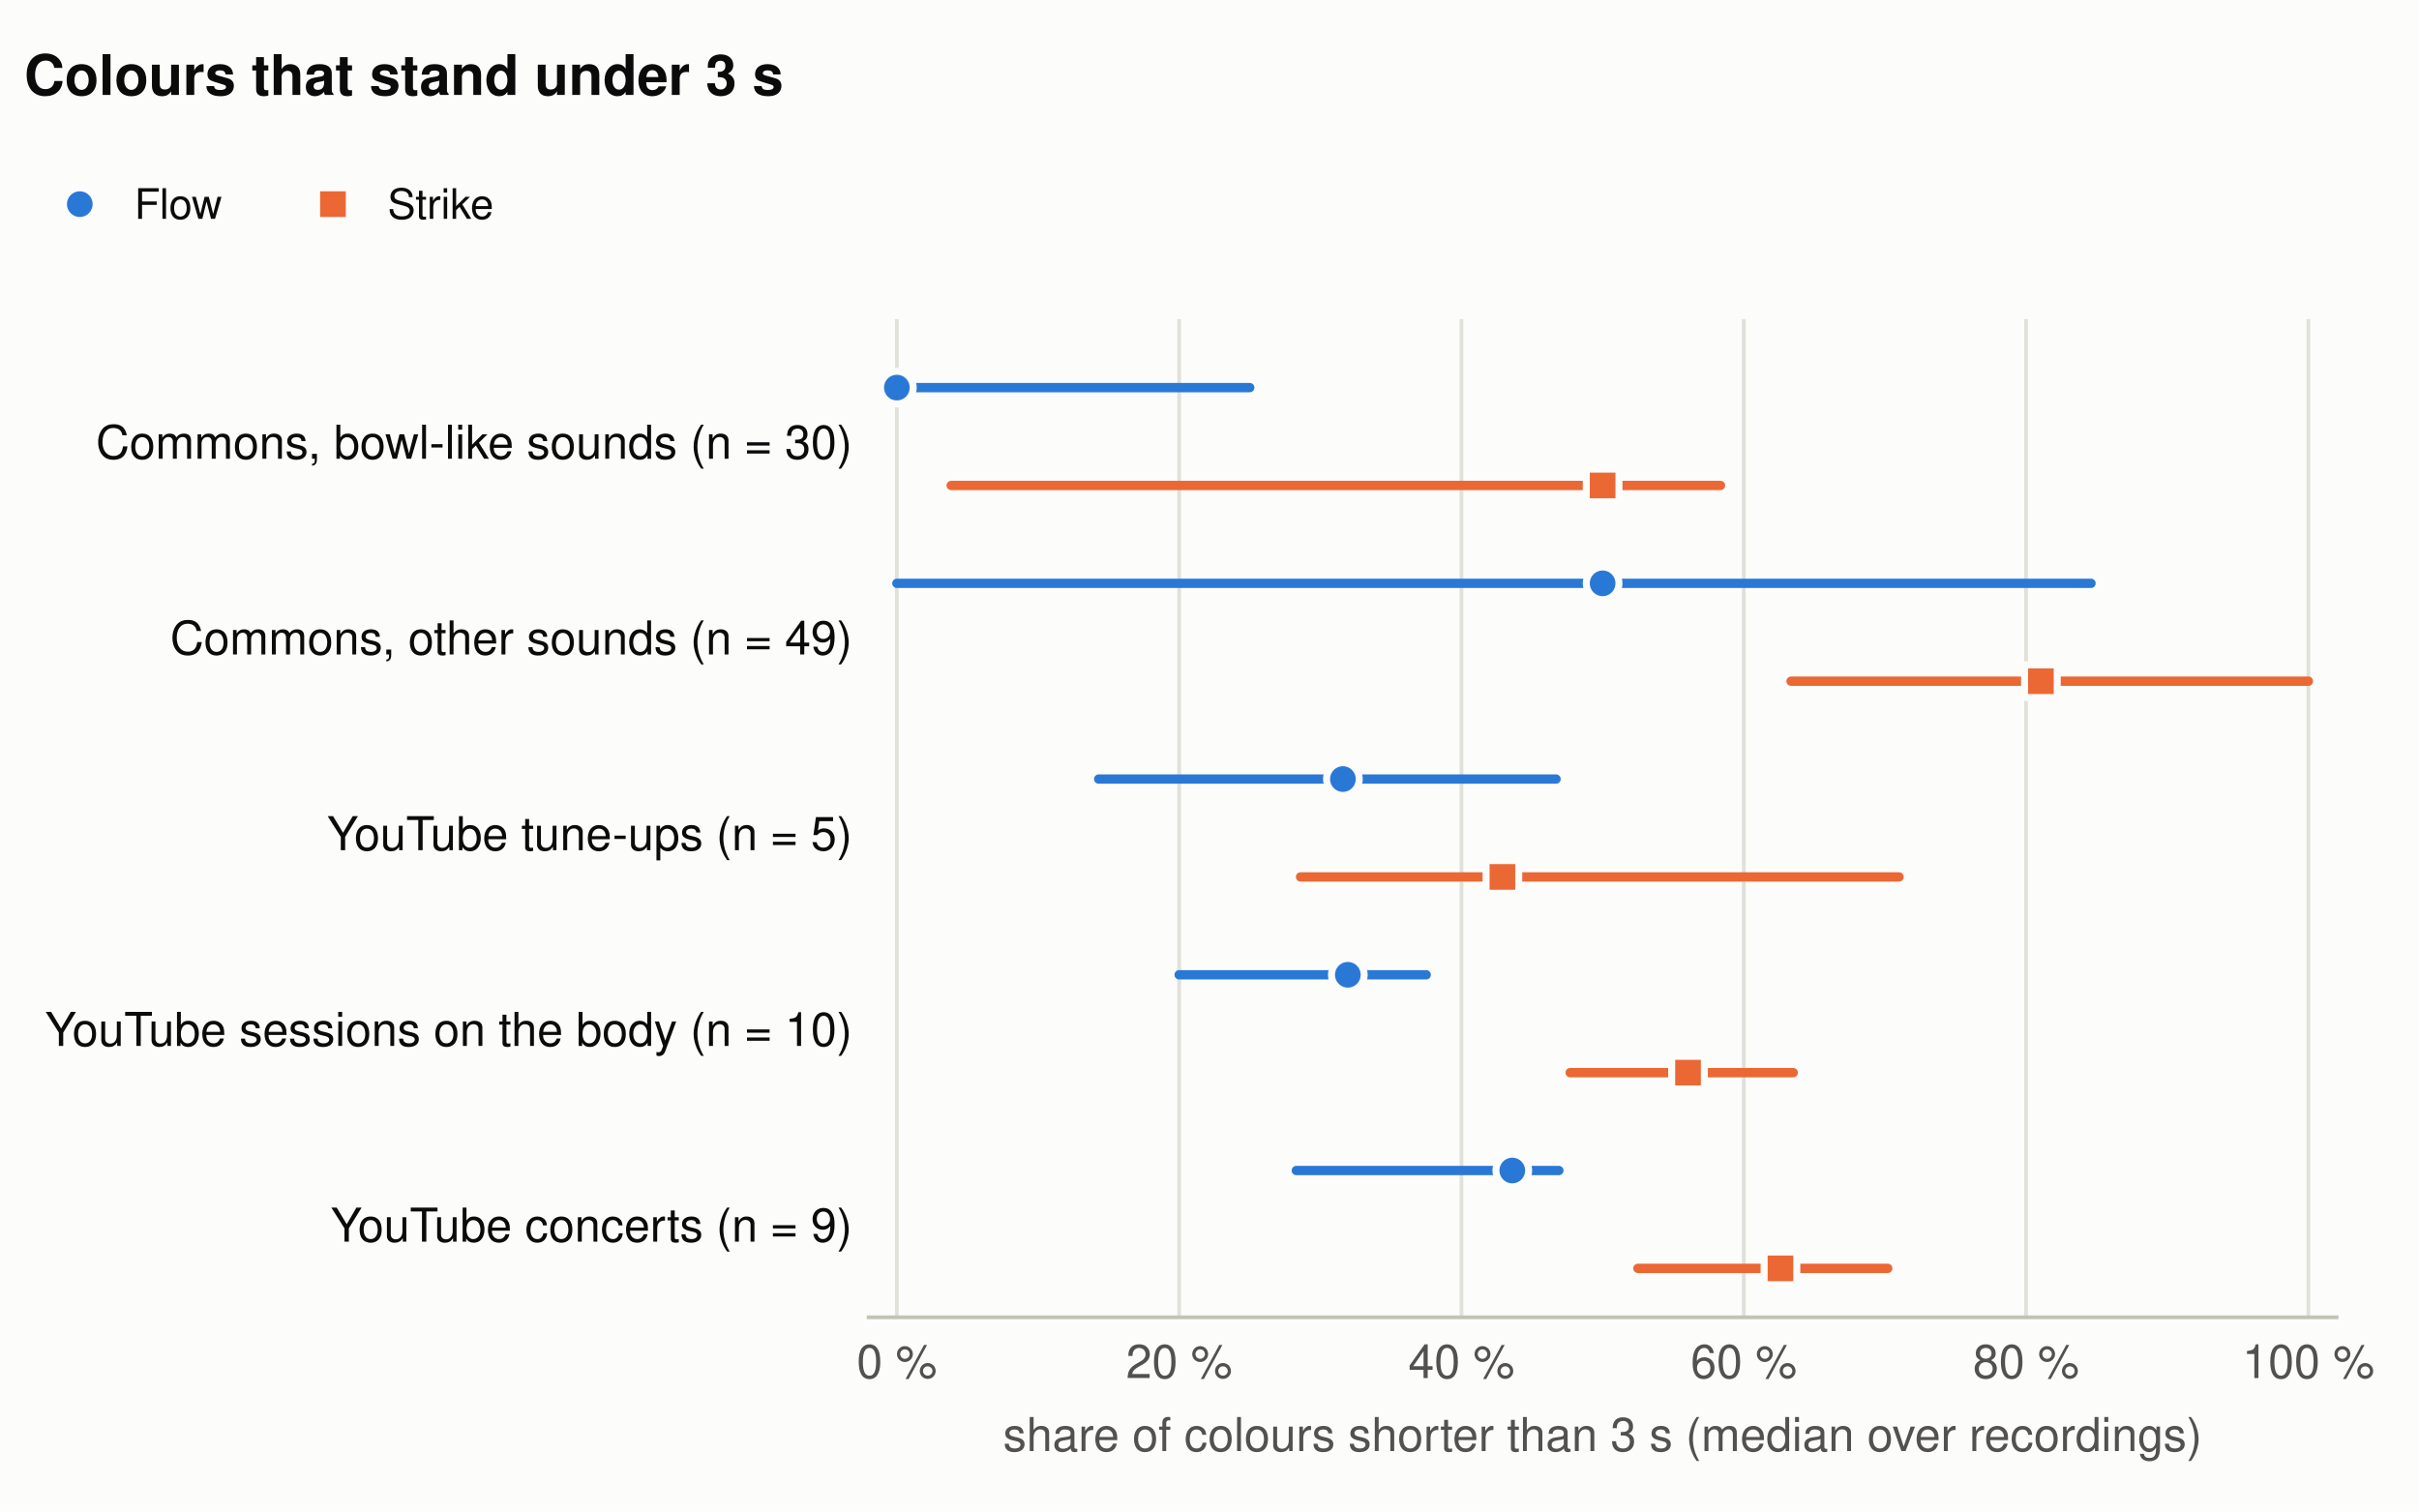
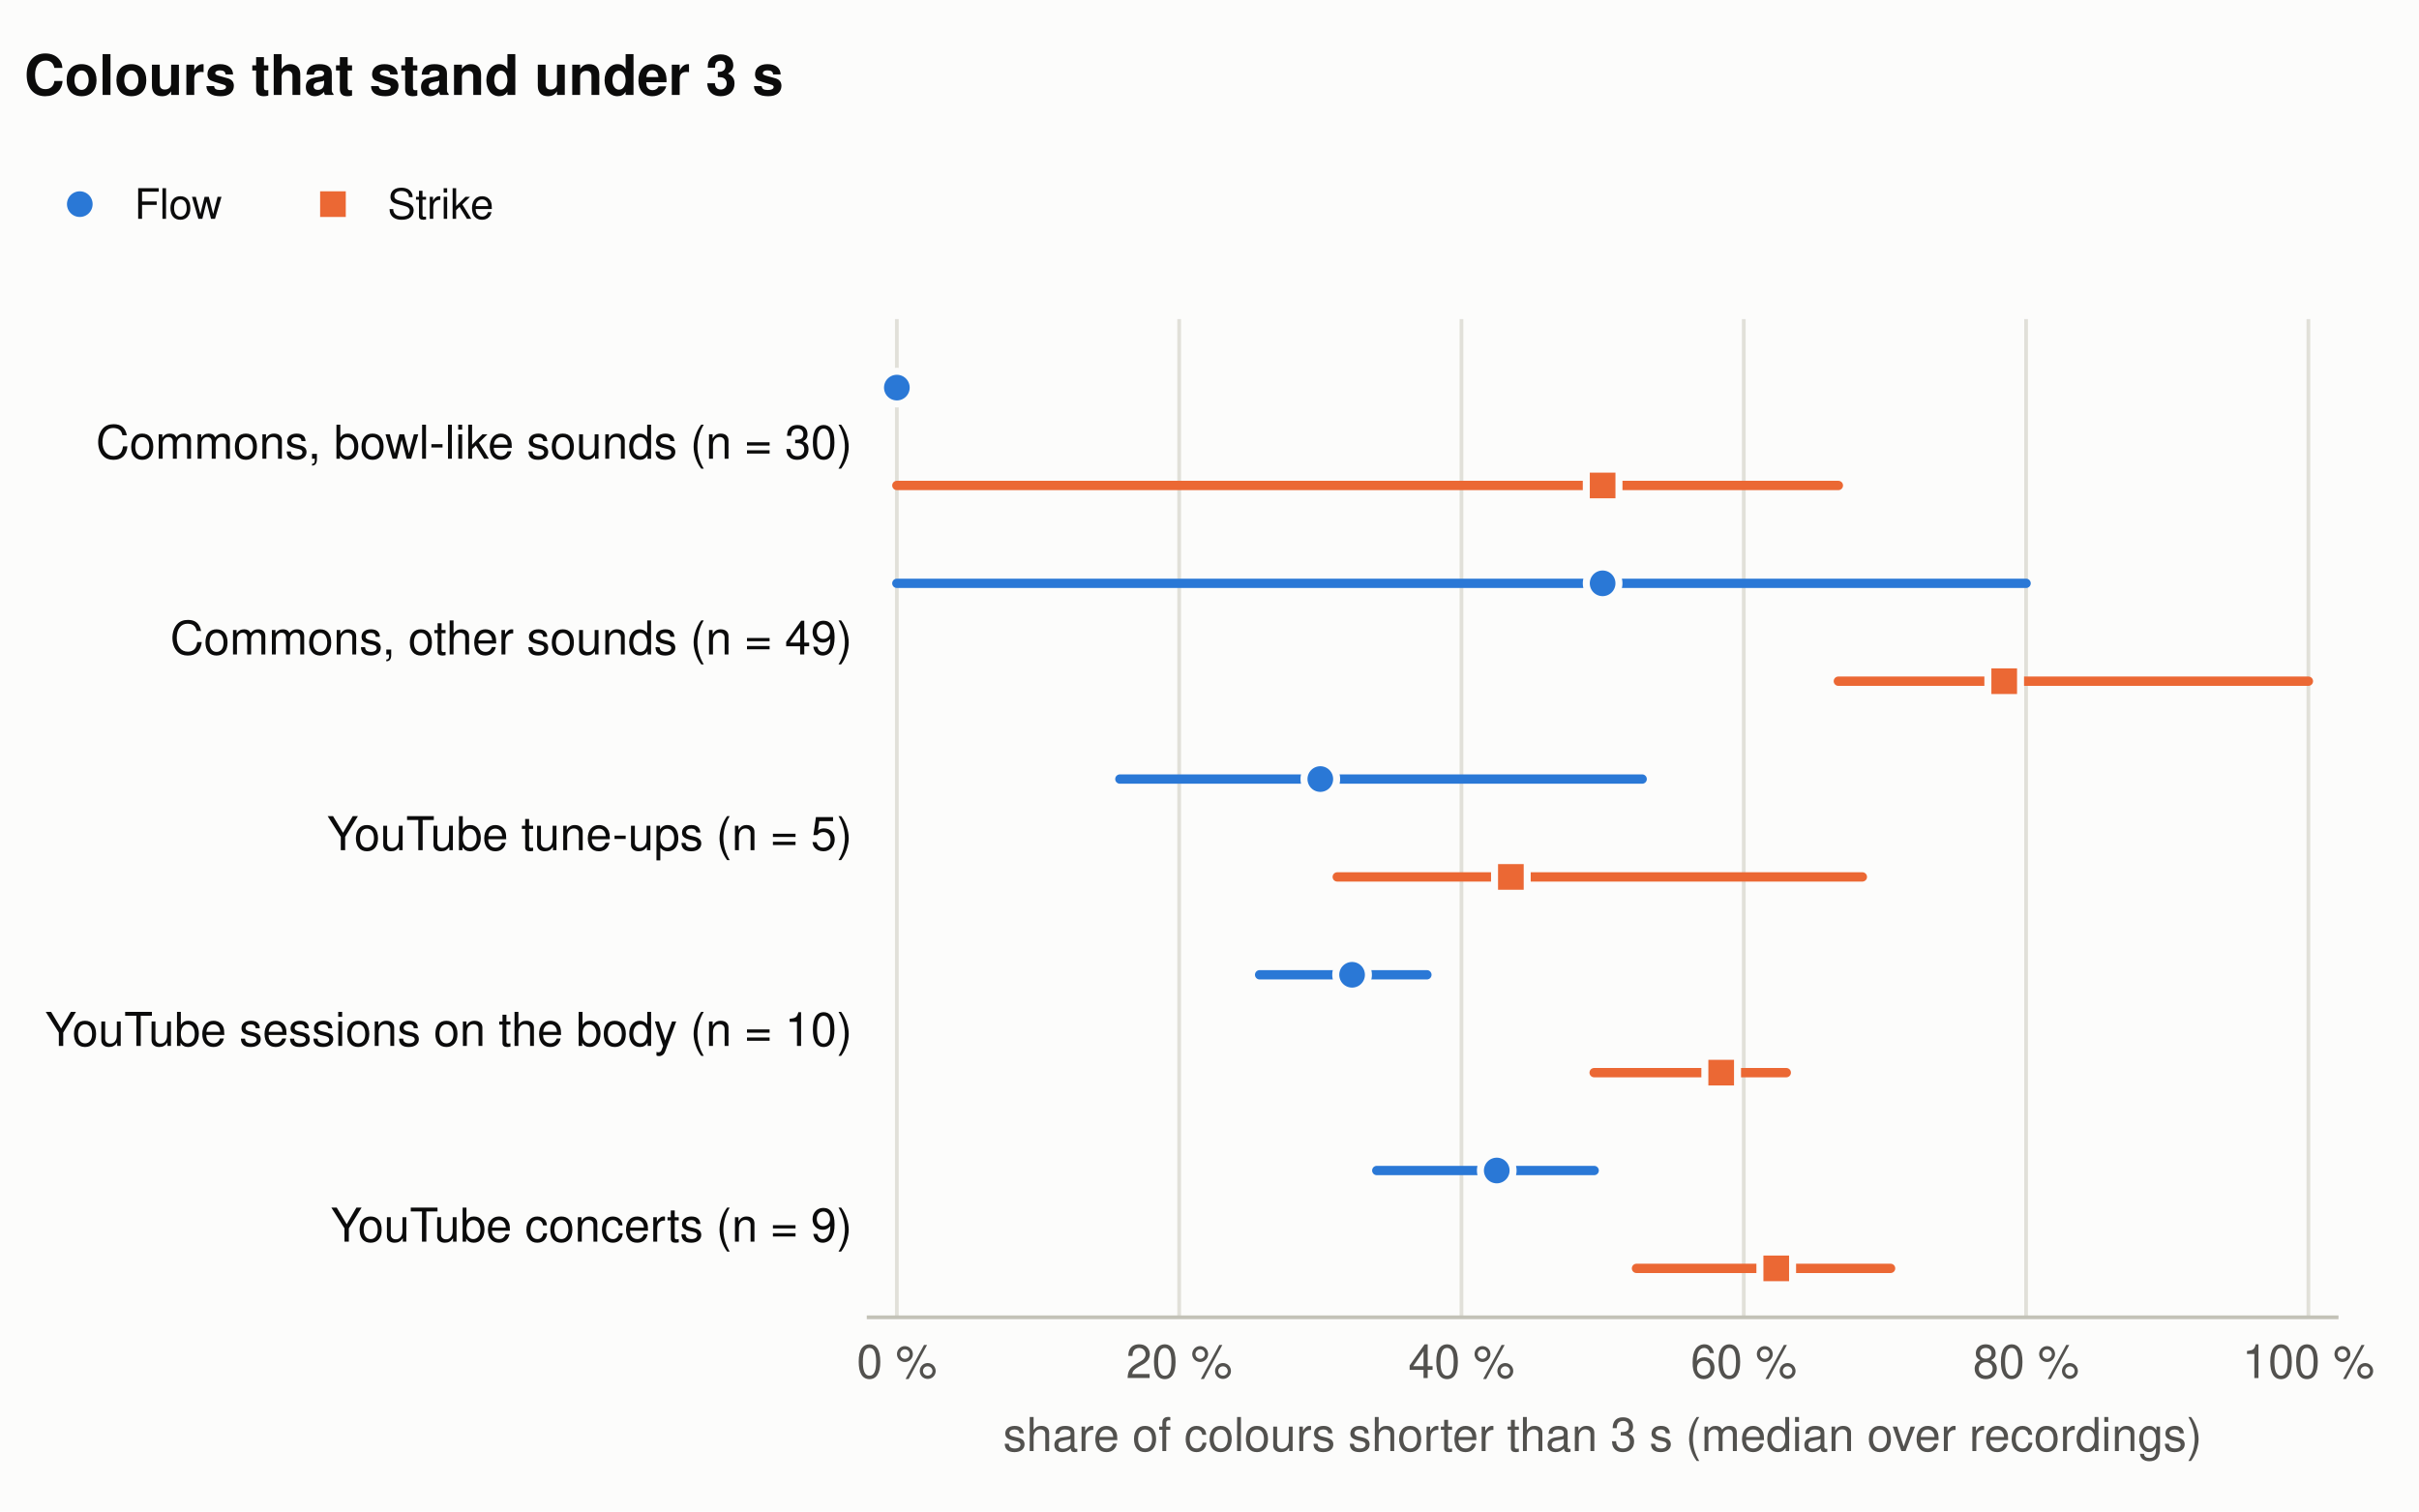
<svg xmlns="http://www.w3.org/2000/svg" xmlns:xlink="http://www.w3.org/1999/xlink" width="518.4pt" height="324pt" viewBox="0 0 518.4 324" version="1.1">
  <defs>
    <style type="text/css">*{stroke-linejoin: round; stroke-linecap: butt}</style>
  </defs>
  <g id="figure_1">
    <g id="patch_1">
      <path d="M 0 324  L 518.4 324  L 518.4 0  L 0 0  z " style="fill: #fcfcfb" />
    </g>
    <g id="axes_1">
      <g id="patch_2">
        <path d="M 186.149 282.37  L 500.746 282.37  L 500.746 68.4  L 186.149 68.4  z " style="fill: #fcfcfb" />
      </g>
      <g id="matplotlib.axis_1">
        <g id="xtick_1">
          <g id="line2d_1">
-             <path d="M 192.199 282.37  L 192.199 68.4  " clip-path="url(#p5d6bd97f8c)" style="fill: none; stroke: #e1e0d9; stroke-width: 0.8; stroke-linecap: square" />
+             <path d="M 192.199 282.37  L 192.199 68.4  " clip-path="url(#pb5cec1ab38)" style="fill: none; stroke: #e1e0d9; stroke-width: 0.8; stroke-linecap: square" />
          </g>
          <g id="line2d_2" />
          <g id="text_1">
            <text style="font-size: 10px; font-family: 'Helvetica Neue', 'Helvetica', 'Arial', 'DejaVu Sans'; text-anchor: middle; fill: #52514e" x="192.199" y="295.39" transform="rotate(-0 192.1993 295.39)">0 %</text>
          </g>
        </g>
        <g id="xtick_2">
          <g id="line2d_3">
-             <path d="M 252.699 282.37  L 252.699 68.4  " clip-path="url(#p5d6bd97f8c)" style="fill: none; stroke: #e1e0d9; stroke-width: 0.8; stroke-linecap: square" />
+             <path d="M 252.699 282.37  L 252.699 68.4  " clip-path="url(#pb5cec1ab38)" style="fill: none; stroke: #e1e0d9; stroke-width: 0.8; stroke-linecap: square" />
          </g>
          <g id="line2d_4" />
          <g id="text_2">
            <text style="font-size: 10px; font-family: 'Helvetica Neue', 'Helvetica', 'Arial', 'DejaVu Sans'; text-anchor: middle; fill: #52514e" x="252.699" y="295.39" transform="rotate(-0 252.6987 295.39)">20 %</text>
          </g>
        </g>
        <g id="xtick_3">
          <g id="line2d_5">
-             <path d="M 313.198 282.37  L 313.198 68.4  " clip-path="url(#p5d6bd97f8c)" style="fill: none; stroke: #e1e0d9; stroke-width: 0.8; stroke-linecap: square" />
+             <path d="M 313.198 282.37  L 313.198 68.4  " clip-path="url(#pb5cec1ab38)" style="fill: none; stroke: #e1e0d9; stroke-width: 0.8; stroke-linecap: square" />
          </g>
          <g id="line2d_6" />
          <g id="text_3">
            <text style="font-size: 10px; font-family: 'Helvetica Neue', 'Helvetica', 'Arial', 'DejaVu Sans'; text-anchor: middle; fill: #52514e" x="313.198" y="295.39" transform="rotate(-0 313.1981 295.39)">40 %</text>
          </g>
        </g>
        <g id="xtick_4">
          <g id="line2d_7">
-             <path d="M 373.697 282.37  L 373.697 68.4  " clip-path="url(#p5d6bd97f8c)" style="fill: none; stroke: #e1e0d9; stroke-width: 0.8; stroke-linecap: square" />
+             <path d="M 373.697 282.37  L 373.697 68.4  " clip-path="url(#pb5cec1ab38)" style="fill: none; stroke: #e1e0d9; stroke-width: 0.8; stroke-linecap: square" />
          </g>
          <g id="line2d_8" />
          <g id="text_4">
            <text style="font-size: 10px; font-family: 'Helvetica Neue', 'Helvetica', 'Arial', 'DejaVu Sans'; text-anchor: middle; fill: #52514e" x="373.697" y="295.39" transform="rotate(-0 373.6975 295.39)">60 %</text>
          </g>
        </g>
        <g id="xtick_5">
          <g id="line2d_9">
-             <path d="M 434.197 282.37  L 434.197 68.4  " clip-path="url(#p5d6bd97f8c)" style="fill: none; stroke: #e1e0d9; stroke-width: 0.8; stroke-linecap: square" />
+             <path d="M 434.197 282.37  L 434.197 68.4  " clip-path="url(#pb5cec1ab38)" style="fill: none; stroke: #e1e0d9; stroke-width: 0.8; stroke-linecap: square" />
          </g>
          <g id="line2d_10" />
          <g id="text_5">
            <text style="font-size: 10px; font-family: 'Helvetica Neue', 'Helvetica', 'Arial', 'DejaVu Sans'; text-anchor: middle; fill: #52514e" x="434.197" y="295.39" transform="rotate(-0 434.1968 295.39)">80 %</text>
          </g>
        </g>
        <g id="xtick_6">
          <g id="line2d_11">
-             <path d="M 494.696 282.37  L 494.696 68.4  " clip-path="url(#p5d6bd97f8c)" style="fill: none; stroke: #e1e0d9; stroke-width: 0.8; stroke-linecap: square" />
+             <path d="M 494.696 282.37  L 494.696 68.4  " clip-path="url(#pb5cec1ab38)" style="fill: none; stroke: #e1e0d9; stroke-width: 0.8; stroke-linecap: square" />
          </g>
          <g id="line2d_12" />
          <g id="text_6">
            <text style="font-size: 10px; font-family: 'Helvetica Neue', 'Helvetica', 'Arial', 'DejaVu Sans'; text-anchor: middle; fill: #52514e" x="494.696" y="295.39" transform="rotate(-0 494.6962 295.39)">100 %</text>
          </g>
        </g>
        <g id="text_7">
          <text style="font-size: 10px; font-family: 'Helvetica Neue', 'Helvetica', 'Arial', 'DejaVu Sans'; text-anchor: middle; fill: #52514e" x="343.448" y="311.04" transform="rotate(-0 343.4478 311.04)">share of colours shorter than 3 s (median over recordings)</text>
        </g>
      </g>
      <g id="matplotlib.axis_2">
        <g id="ytick_1">
          <g id="line2d_13" />
          <g id="text_8">
            <text style="font-size: 10px; font-family: 'Helvetica Neue', 'Helvetica', 'Arial', 'DejaVu Sans'; text-anchor: end; fill: #0b0b0b" x="182.649" y="98.333" transform="rotate(-0 182.6494 98.33294)">Commons, bowl-like sounds (n = 30)</text>
          </g>
        </g>
        <g id="ytick_2">
          <g id="line2d_14" />
          <g id="text_9">
            <text style="font-size: 10px; font-family: 'Helvetica Neue', 'Helvetica', 'Arial', 'DejaVu Sans'; text-anchor: end; fill: #0b0b0b" x="182.649" y="140.288" transform="rotate(-0 182.6494 140.2878)">Commons, other sounds (n = 49)</text>
          </g>
        </g>
        <g id="ytick_3">
          <g id="line2d_15" />
          <g id="text_10">
            <text style="font-size: 10px; font-family: 'Helvetica Neue', 'Helvetica', 'Arial', 'DejaVu Sans'; text-anchor: end; fill: #0b0b0b" x="182.649" y="182.243" transform="rotate(-0 182.6494 182.2427)">YouTube tune-ups (n = 5)</text>
          </g>
        </g>
        <g id="ytick_4">
          <g id="line2d_16" />
          <g id="text_11">
            <text style="font-size: 10px; font-family: 'Helvetica Neue', 'Helvetica', 'Arial', 'DejaVu Sans'; text-anchor: end; fill: #0b0b0b" x="182.649" y="224.198" transform="rotate(-0 182.6494 224.1976)">YouTube sessions on the body (n = 10)</text>
          </g>
        </g>
        <g id="ytick_5">
          <g id="line2d_17" />
          <g id="text_12">
            <text style="font-size: 10px; font-family: 'Helvetica Neue', 'Helvetica', 'Arial', 'DejaVu Sans'; text-anchor: end; fill: #0b0b0b" x="182.649" y="266.153" transform="rotate(-0 182.6494 266.1525)">YouTube concerts (n = 9)</text>
          </g>
        </g>
      </g>
      <g id="line2d_18">
-         <path d="M 192.199 83.084  L 267.824 83.084  " clip-path="url(#p5d6bd97f8c)" style="fill: none; stroke: #2a78d6; stroke-width: 2; stroke-linecap: round" />
+         <path d="M 192.199 83.084  L 192.199 83.084  " clip-path="url(#pb5cec1ab38)" style="fill: none; stroke: #2a78d6; stroke-width: 2; stroke-linecap: round" />
      </g>
      <g id="line2d_19">
-         <path d="M 192.199 125.039  L 448.112 125.039  " clip-path="url(#p5d6bd97f8c)" style="fill: none; stroke: #2a78d6; stroke-width: 2; stroke-linecap: round" />
+         <path d="M 192.199 125.039  L 434.197 125.039  " clip-path="url(#pb5cec1ab38)" style="fill: none; stroke: #2a78d6; stroke-width: 2; stroke-linecap: round" />
      </g>
      <g id="line2d_20">
-         <path d="M 235.456 166.994  L 333.465 166.994  " clip-path="url(#p5d6bd97f8c)" style="fill: none; stroke: #2a78d6; stroke-width: 2; stroke-linecap: round" />
+         <path d="M 239.994 166.994  L 351.918 166.994  " clip-path="url(#pb5cec1ab38)" style="fill: none; stroke: #2a78d6; stroke-width: 2; stroke-linecap: round" />
      </g>
      <g id="line2d_21">
-         <path d="M 252.699 208.949  L 305.636 208.949  " clip-path="url(#p5d6bd97f8c)" style="fill: none; stroke: #2a78d6; stroke-width: 2; stroke-linecap: round" />
+         <path d="M 269.941 208.949  L 305.787 208.949  " clip-path="url(#pb5cec1ab38)" style="fill: none; stroke: #2a78d6; stroke-width: 2; stroke-linecap: round" />
      </g>
      <g id="line2d_22">
-         <path d="M 277.806 250.904  L 334.07 250.904  " clip-path="url(#p5d6bd97f8c)" style="fill: none; stroke: #2a78d6; stroke-width: 2; stroke-linecap: round" />
+         <path d="M 295.048 250.904  L 341.633 250.904  " clip-path="url(#pb5cec1ab38)" style="fill: none; stroke: #2a78d6; stroke-width: 2; stroke-linecap: round" />
      </g>
      <g id="line2d_23">
-         <path d="M 203.845 104.062  L 368.706 104.062  " clip-path="url(#p5d6bd97f8c)" style="fill: none; stroke: #eb6834; stroke-width: 2; stroke-linecap: round" />
+         <path d="M 192.199 104.062  L 393.965 104.062  " clip-path="url(#pb5cec1ab38)" style="fill: none; stroke: #eb6834; stroke-width: 2; stroke-linecap: round" />
      </g>
      <g id="line2d_24">
-         <path d="M 383.831 146.017  L 494.696 146.017  " clip-path="url(#p5d6bd97f8c)" style="fill: none; stroke: #eb6834; stroke-width: 2; stroke-linecap: round" />
+         <path d="M 393.965 146.017  L 494.696 146.017  " clip-path="url(#pb5cec1ab38)" style="fill: none; stroke: #eb6834; stroke-width: 2; stroke-linecap: round" />
      </g>
      <g id="line2d_25">
-         <path d="M 278.713 187.971  L 406.972 187.971  " clip-path="url(#p5d6bd97f8c)" style="fill: none; stroke: #eb6834; stroke-width: 2; stroke-linecap: round" />
+         <path d="M 286.578 187.971  L 399.107 187.971  " clip-path="url(#pb5cec1ab38)" style="fill: none; stroke: #eb6834; stroke-width: 2; stroke-linecap: round" />
      </g>
      <g id="line2d_26">
-         <path d="M 336.49 229.926  L 384.304 229.926  " clip-path="url(#p5d6bd97f8c)" style="fill: none; stroke: #eb6834; stroke-width: 2; stroke-linecap: round" />
+         <path d="M 341.633 229.926  L 382.806 229.926  " clip-path="url(#pb5cec1ab38)" style="fill: none; stroke: #eb6834; stroke-width: 2; stroke-linecap: round" />
      </g>
      <g id="line2d_27">
-         <path d="M 351.01 271.881  L 404.552 271.881  " clip-path="url(#p5d6bd97f8c)" style="fill: none; stroke: #eb6834; stroke-width: 2; stroke-linecap: round" />
+         <path d="M 350.708 271.881  L 405.157 271.881  " clip-path="url(#pb5cec1ab38)" style="fill: none; stroke: #eb6834; stroke-width: 2; stroke-linecap: round" />
      </g>
      <g id="patch_3">
        <path d="M 186.149 282.37  L 500.746 282.37  " style="fill: none; stroke: #c3c2b7; stroke-width: 0.8; stroke-linejoin: miter; stroke-linecap: square" />
      </g>
      <g id="line2d_28">
        <defs>
-           <path id="md265f849fc" d="M 0 3.5  C 0.928 3.5 1.819 3.131 2.475 2.475  C 3.131 1.819 3.5 0.928 3.5 0  C 3.5 -0.928 3.131 -1.819 2.475 -2.475  C 1.819 -3.131 0.928 -3.5 0 -3.5  C -0.928 -3.5 -1.819 -3.131 -2.475 -2.475  C -3.131 -1.819 -3.5 -0.928 -3.5 0  C -3.5 0.928 -3.131 1.819 -2.475 2.475  C -1.819 3.131 -0.928 3.5 0 3.5  z " style="stroke: #fcfcfb; stroke-width: 1.5" />
+           <path id="medb2ef8b60" d="M 0 3.5  C 0.928 3.5 1.819 3.131 2.475 2.475  C 3.131 1.819 3.5 0.928 3.5 0  C 3.5 -0.928 3.131 -1.819 2.475 -2.475  C 1.819 -3.131 0.928 -3.5 0 -3.5  C -0.928 -3.5 -1.819 -3.131 -2.475 -2.475  C -3.131 -1.819 -3.5 -0.928 -3.5 0  C -3.5 0.928 -3.131 1.819 -2.475 2.475  C -1.819 3.131 -0.928 3.5 0 3.5  z " style="stroke: #fcfcfb; stroke-width: 1.5" />
        </defs>
-         <g clip-path="url(#p5d6bd97f8c)">
-           <use xlink:href="#md265f849fc" x="192.199" y="83.084" style="fill: #2a78d6; stroke: #fcfcfb; stroke-width: 1.5" />
+         <g clip-path="url(#pb5cec1ab38)">
+           <use xlink:href="#medb2ef8b60" x="192.199" y="83.084" style="fill: #2a78d6; stroke: #fcfcfb; stroke-width: 1.5" />
        </g>
      </g>
      <g id="line2d_29">
-         <g clip-path="url(#p5d6bd97f8c)">
-           <use xlink:href="#md265f849fc" x="343.448" y="125.039" style="fill: #2a78d6; stroke: #fcfcfb; stroke-width: 1.5" />
+         <g clip-path="url(#pb5cec1ab38)">
+           <use xlink:href="#medb2ef8b60" x="343.448" y="125.039" style="fill: #2a78d6; stroke: #fcfcfb; stroke-width: 1.5" />
        </g>
      </g>
      <g id="line2d_30">
-         <g clip-path="url(#p5d6bd97f8c)">
-           <use xlink:href="#md265f849fc" x="287.788" y="166.994" style="fill: #2a78d6; stroke: #fcfcfb; stroke-width: 1.5" />
+         <g clip-path="url(#pb5cec1ab38)">
+           <use xlink:href="#medb2ef8b60" x="282.948" y="166.994" style="fill: #2a78d6; stroke: #fcfcfb; stroke-width: 1.5" />
        </g>
      </g>
      <g id="line2d_31">
-         <g clip-path="url(#p5d6bd97f8c)">
-           <use xlink:href="#md265f849fc" x="288.847" y="208.949" style="fill: #2a78d6; stroke: #fcfcfb; stroke-width: 1.5" />
+         <g clip-path="url(#pb5cec1ab38)">
+           <use xlink:href="#medb2ef8b60" x="289.755" y="208.949" style="fill: #2a78d6; stroke: #fcfcfb; stroke-width: 1.5" />
        </g>
      </g>
      <g id="line2d_32">
-         <g clip-path="url(#p5d6bd97f8c)">
-           <use xlink:href="#md265f849fc" x="324.088" y="250.904" style="fill: #2a78d6; stroke: #fcfcfb; stroke-width: 1.5" />
+         <g clip-path="url(#pb5cec1ab38)">
+           <use xlink:href="#medb2ef8b60" x="320.76" y="250.904" style="fill: #2a78d6; stroke: #fcfcfb; stroke-width: 1.5" />
        </g>
      </g>
      <g id="line2d_33">
        <defs>
-           <path id="m0e7319e021" d="M -3.5 3.5  L 3.5 3.5  L 3.5 -3.5  L -3.5 -3.5  z " style="stroke: #fcfcfb; stroke-width: 1.5; stroke-linejoin: miter" />
+           <path id="m40338e9b55" d="M -3.5 3.5  L 3.5 3.5  L 3.5 -3.5  L -3.5 -3.5  z " style="stroke: #fcfcfb; stroke-width: 1.5; stroke-linejoin: miter" />
        </defs>
-         <g clip-path="url(#p5d6bd97f8c)">
-           <use xlink:href="#m0e7319e021" x="343.448" y="104.062" style="fill: #eb6834; stroke: #fcfcfb; stroke-width: 1.5; stroke-linejoin: miter" />
+         <g clip-path="url(#pb5cec1ab38)">
+           <use xlink:href="#m40338e9b55" x="343.448" y="104.062" style="fill: #eb6834; stroke: #fcfcfb; stroke-width: 1.5; stroke-linejoin: miter" />
        </g>
      </g>
      <g id="line2d_34">
-         <g clip-path="url(#p5d6bd97f8c)">
-           <use xlink:href="#m0e7319e021" x="437.373" y="146.017" style="fill: #eb6834; stroke: #fcfcfb; stroke-width: 1.5; stroke-linejoin: miter" />
+         <g clip-path="url(#pb5cec1ab38)">
+           <use xlink:href="#m40338e9b55" x="429.508" y="146.017" style="fill: #eb6834; stroke: #fcfcfb; stroke-width: 1.5; stroke-linejoin: miter" />
        </g>
      </g>
      <g id="line2d_35">
-         <g clip-path="url(#p5d6bd97f8c)">
-           <use xlink:href="#m0e7319e021" x="321.97" y="187.971" style="fill: #eb6834; stroke: #fcfcfb; stroke-width: 1.5; stroke-linejoin: miter" />
+         <g clip-path="url(#pb5cec1ab38)">
+           <use xlink:href="#m40338e9b55" x="323.785" y="187.971" style="fill: #eb6834; stroke: #fcfcfb; stroke-width: 1.5; stroke-linejoin: miter" />
        </g>
      </g>
      <g id="line2d_36">
-         <g clip-path="url(#p5d6bd97f8c)">
-           <use xlink:href="#m0e7319e021" x="361.749" y="229.926" style="fill: #eb6834; stroke: #fcfcfb; stroke-width: 1.5; stroke-linejoin: miter" />
+         <g clip-path="url(#pb5cec1ab38)">
+           <use xlink:href="#m40338e9b55" x="368.858" y="229.926" style="fill: #eb6834; stroke: #fcfcfb; stroke-width: 1.5; stroke-linejoin: miter" />
        </g>
      </g>
      <g id="line2d_37">
-         <g clip-path="url(#p5d6bd97f8c)">
-           <use xlink:href="#m0e7319e021" x="381.562" y="271.881" style="fill: #eb6834; stroke: #fcfcfb; stroke-width: 1.5; stroke-linejoin: miter" />
+         <g clip-path="url(#pb5cec1ab38)">
+           <use xlink:href="#m40338e9b55" x="380.655" y="271.881" style="fill: #eb6834; stroke: #fcfcfb; stroke-width: 1.5; stroke-linejoin: miter" />
        </g>
      </g>
    </g>
    <g id="text_13">
      <text style="font-weight: 700; font-size: 12px; font-family: 'Helvetica Neue', 'Helvetica', 'Arial', 'DejaVu Sans'; text-anchor: start; fill: #0b0b0b" x="5.184" y="20.34" transform="rotate(-0 5.184 20.34)">Colours that stand under 3 s</text>
    </g>
    <g id="legend_1">
      <g id="line2d_38">
        <g>
-           <use xlink:href="#md265f849fc" x="17.1" y="43.758" style="fill: #2a78d6; stroke: #fcfcfb; stroke-width: 1.5" />
+           <use xlink:href="#medb2ef8b60" x="17.1" y="43.758" style="fill: #2a78d6; stroke: #fcfcfb; stroke-width: 1.5" />
        </g>
      </g>
      <g id="text_14">
        <text style="font-size: 9px; font-family: 'Helvetica Neue', 'Helvetica', 'Arial', 'DejaVu Sans'; text-anchor: start; fill: #0b0b0b" x="28.8" y="46.908" transform="rotate(-0 28.8 46.908)">Flow</text>
      </g>
      <g id="line2d_39">
        <g>
-           <use xlink:href="#m0e7319e021" x="71.353" y="43.758" style="fill: #eb6834; stroke: #fcfcfb; stroke-width: 1.5; stroke-linejoin: miter" />
+           <use xlink:href="#m40338e9b55" x="71.353" y="43.758" style="fill: #eb6834; stroke: #fcfcfb; stroke-width: 1.5; stroke-linejoin: miter" />
        </g>
      </g>
      <g id="text_15">
        <text style="font-size: 9px; font-family: 'Helvetica Neue', 'Helvetica', 'Arial', 'DejaVu Sans'; text-anchor: start; fill: #0b0b0b" x="83.053" y="46.908" transform="rotate(-0 83.05312 46.908)">Strike</text>
      </g>
    </g>
  </g>
  <defs>
-     <clipPath id="p5d6bd97f8c">
+     <clipPath id="pb5cec1ab38">
      <rect x="186.149" y="68.4" width="314.597" height="213.97" />
    </clipPath>
  </defs>
</svg>
